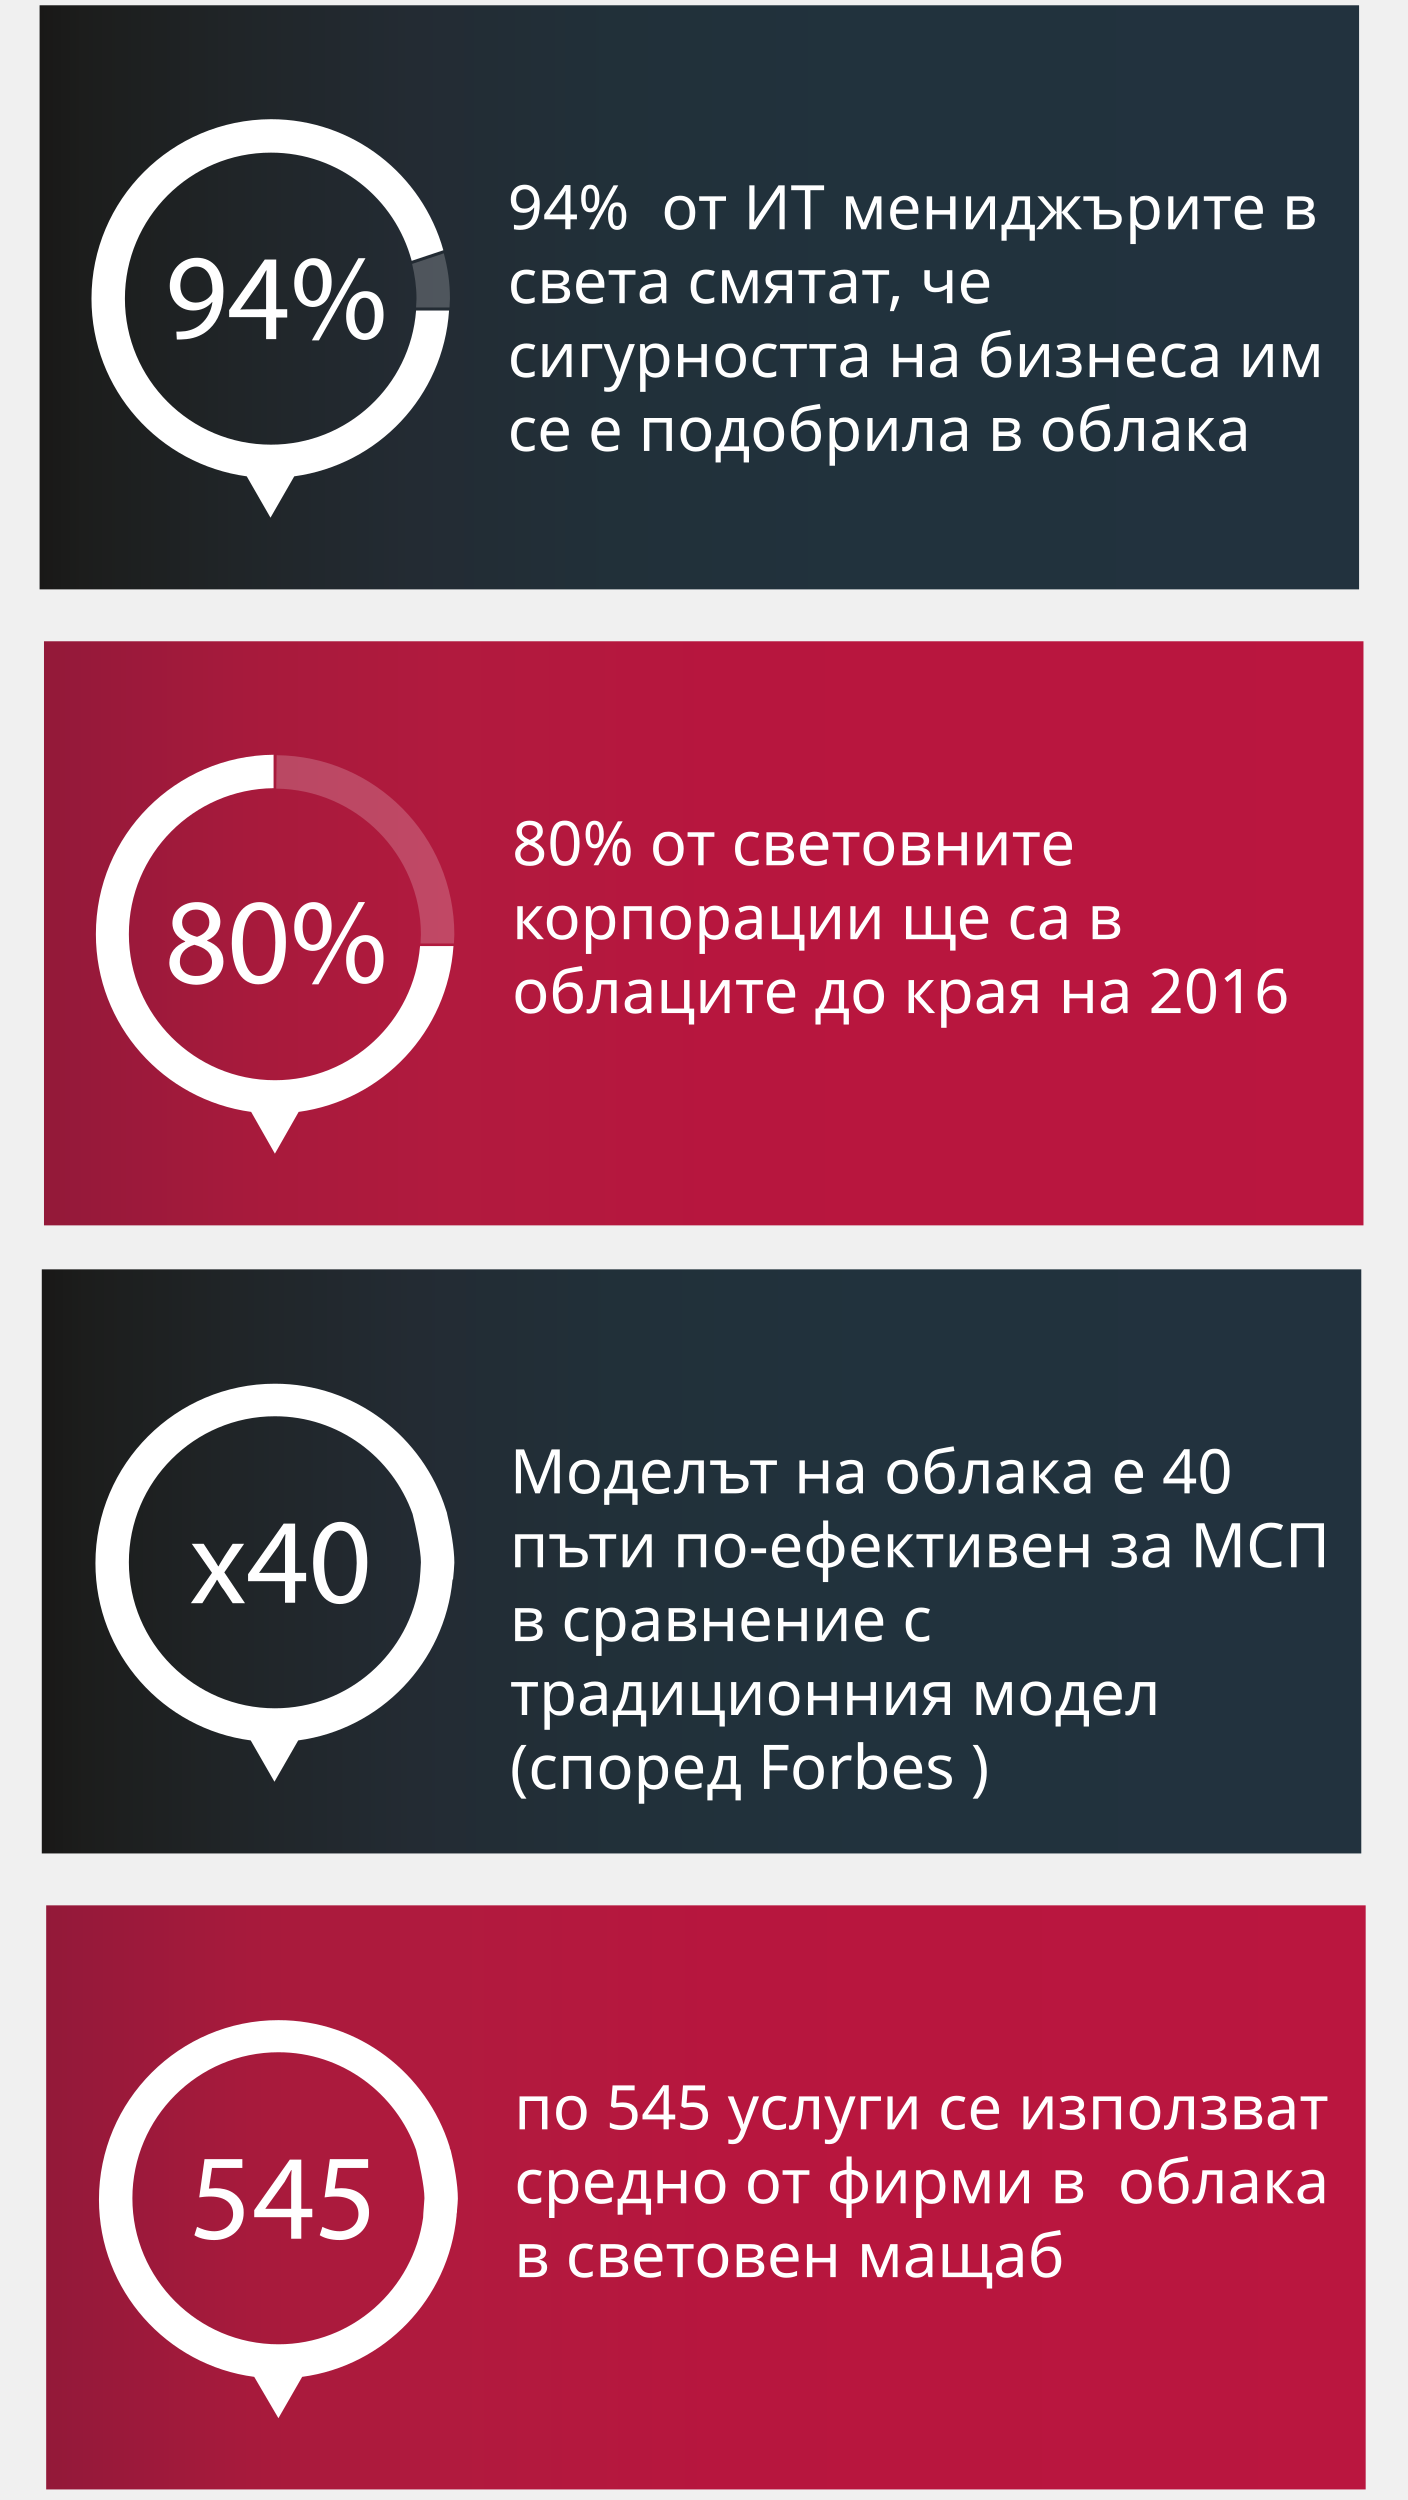
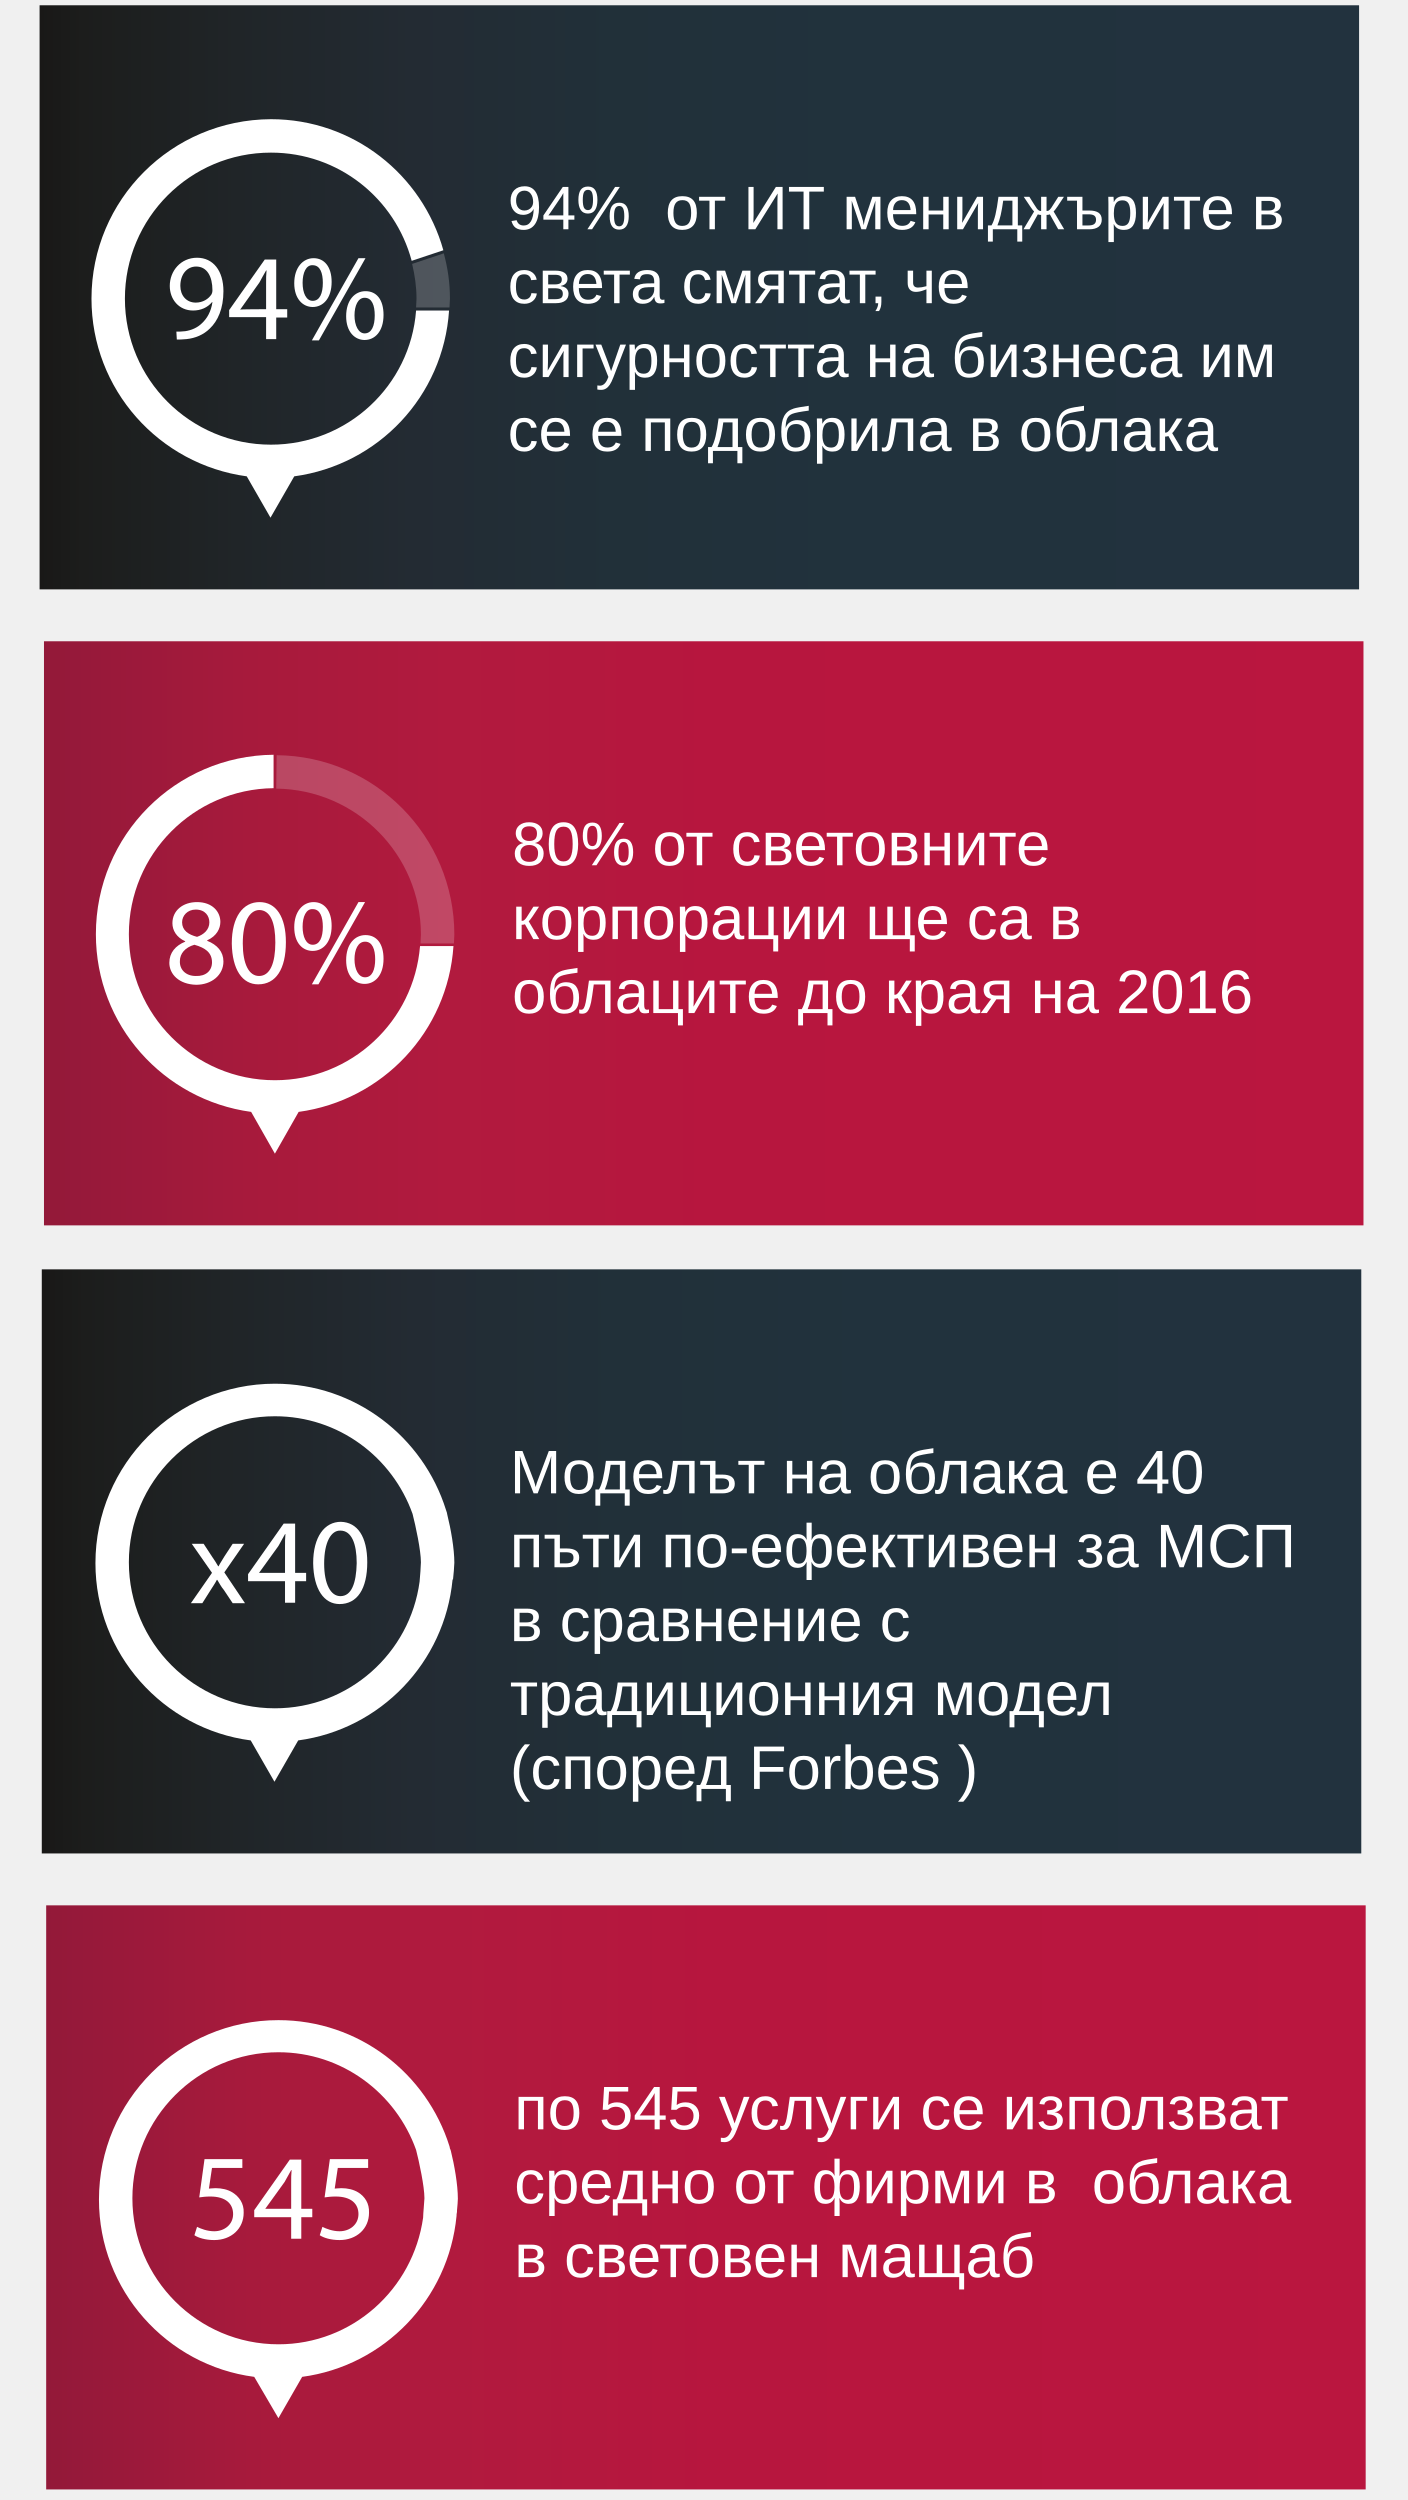
<svg xmlns="http://www.w3.org/2000/svg" version="1.1" id="Ebene_1" x="0px" y="0px" viewBox="0 0 320 568.4" style="enable-background:new 0 0 320 568.4;" xml:space="preserve">
  <style type="text/css">
	.st0{fill:url(#SVGID_1_);}
	.st1{fill:none;}
	.st2{fill:#FFFFFF;}
- 	.st3{font-family:'HelenPro-Regular';}
+ 	.st3{font-family:'HelenProRegular', 'Arial', sans-serif;}
	.st4{font-size:14px;}
	.st5{opacity:0.2;fill:#FFFFFF;}
	.st6{fill:url(#SVGID_2_);}
	.st7{fill:url(#SVGID_3_);}
	.st8{fill:url(#SVGID_4_);}
</style>
  <linearGradient id="SVGID_1_" gradientUnits="userSpaceOnUse" x1="8.982" y1="67.6" x2="308.982" y2="67.6">
    <stop offset="0" style="stop-color:#191817" />
    <stop offset="3.293890e-02" style="stop-color:#1C1D1C" />
    <stop offset="0.15" style="stop-color:#202528" />
    <stop offset="0.283" style="stop-color:#232B33" />
    <stop offset="0.437" style="stop-color:#213039" />
    <stop offset="0.631" style="stop-color:#21323D" />
    <stop offset="1" style="stop-color:#22323E" />
  </linearGradient>
  <rect x="9" y="1.2" class="st0" width="300" height="132.8" />
  <rect x="115.4" y="40.1" class="st1" width="185.7" height="91.9" />
  <text transform="matrix(1 0 0 1 115.4313 52.1311)">
    <tspan x="0" y="0" class="st2 st3 st4">94%  от ИТ мениджърите в </tspan>
    <tspan x="0" y="16.8" class="st2 st3 st4">света смятат, че </tspan>
    <tspan x="0" y="33.6" class="st2 st3 st4">сигурността на бизнеса им </tspan>
    <tspan x="0" y="50.4" class="st2 st3 st4">се е подобрила в облака</tspan>
  </text>
  <g>
    <path class="st2" d="M94.6,70.6c-1.3,17.1-15.6,30.5-33,30.5c-18.3,0-33.2-14.8-33.2-33.2c0-18.3,14.8-33.2,33.2-33.2   c15.4,0,28.2,10.4,32,24.6l7.2-2.4C96,39.7,80.3,27.1,61.6,27.1C39,27.2,20.8,45.4,20.8,67.9c0,20.7,15.4,37.7,35.3,40.4l5.4,9.4   l5.4-9.4c19.1-2.6,33.9-18.2,35.2-37.7C102.1,70.6,94.6,70.6,94.6,70.6z" />
    <path class="st5" d="M102.2,69.9c0-0.7,0.1-1.3,0.1-2c0-3.6-0.5-7-1.4-10.3L93.7,60c0.6,2.5,1,5.2,1,7.9c0,0.7-0.1,1.3-0.1,2   C94.6,69.9,102.2,69.9,102.2,69.9z" />
  </g>
  <g>
    <path class="st2" d="M40.1,75.4c0.5,0,1.2,0,2-0.1c1.4-0.2,2.8-0.8,3.8-1.8c1.2-1.1,2.1-2.7,2.4-4.8h-0.1c-1,1.2-2.5,1.9-4.3,1.9   c-3.2,0-5.3-2.5-5.3-5.6c0-3.4,2.5-6.4,6.2-6.4c3.7,0,6,3,6,7.6c0,4-1.3,6.8-3.1,8.5c-1.4,1.4-3.3,2.2-5.3,2.4   c-0.9,0.1-1.7,0.1-2.2,0.1L40.1,75.4L40.1,75.4z M41,65c0,2.2,1.4,3.8,3.5,3.8c1.6,0,2.9-0.8,3.6-1.9c0.1-0.2,0.2-0.5,0.2-0.9   c0-3.1-1.2-5.4-3.7-5.4C42.5,60.6,41,62.4,41,65z" />
    <path class="st2" d="M60.5,77.1v-5h-8.4v-1.6L60.2,59h2.6v11.3h2.5v1.9h-2.5v4.9H60.5L60.5,77.1z M60.5,70.3v-6   c0-0.9,0-1.9,0.1-2.8h-0.1c-0.6,1-1,1.8-1.5,2.7l-4.4,6.2v0C54.6,70.3,60.5,70.3,60.5,70.3z" />
    <path class="st2" d="M75.4,64.1c0,3.8-2,5.7-4.3,5.7c-2.2,0-4.2-1.8-4.2-5.4c0-3.6,2-5.7,4.4-5.7C73.7,58.7,75.4,60.6,75.4,64.1z    M68.8,64.3c0,2.3,0.8,4.1,2.3,4.1c1.6,0,2.3-1.7,2.3-4.1c0-2.2-0.6-4-2.3-4C69.6,60.2,68.8,62,68.8,64.3z M70.9,77.4l10.6-18.7   h1.6L72.5,77.4H70.9z M87.2,71.6c0,3.8-2,5.7-4.3,5.7c-2.2,0-4.2-1.8-4.2-5.4c0-3.7,2-5.7,4.4-5.7C85.6,66.2,87.2,68.1,87.2,71.6z    M80.6,71.7c0,2.3,0.9,4.1,2.3,4.1c1.6,0,2.3-1.7,2.3-4.1c0-2.2-0.6-4-2.3-4C81.4,67.7,80.6,69.5,80.6,71.7z" />
  </g>
  <linearGradient id="SVGID_2_" gradientUnits="userSpaceOnUse" x1="9.982" y1="212.2" x2="309.982" y2="212.2">
    <stop offset="0" style="stop-color:#931939" />
    <stop offset="3.175431e-02" style="stop-color:#97193A" />
    <stop offset="0.155" style="stop-color:#A71A3C" />
    <stop offset="0.306" style="stop-color:#B11A3E" />
    <stop offset="0.51" style="stop-color:#B7163E" />
    <stop offset="1" style="stop-color:#BA163F" />
  </linearGradient>
  <rect x="10" y="145.8" class="st6" width="300" height="132.8" />
  <rect x="116.4" y="184.7" class="st1" width="185.7" height="91.9" />
  <text transform="matrix(1 0 0 1 116.4313 196.7311)">
    <tspan x="0" y="0" class="st2 st3 st4">80% от световните </tspan>
    <tspan x="0" y="16.8" class="st2 st3 st4">корпорации ще са в </tspan>
    <tspan x="0" y="33.6" class="st2 st3 st4">облаците до края на 2016</tspan>
  </text>
  <g>
    <path class="st5" d="M62.8,179.3c18.2,0.2,32.9,15,32.9,33.2c0,0.7-0.1,1.3-0.1,2h7.6c0-0.6,0.1-1.3,0.1-2   c0-22.4-18.1-40.6-40.4-40.8L62.8,179.3L62.8,179.3z" />
    <path class="st2" d="M95.5,215.1c-1.4,17.1-15.6,30.5-33,30.5c-18.3,0-33.2-14.9-33.2-33.2c0-18.2,14.7-33,32.9-33.2v-7.6   c-22.3,0.2-40.4,18.3-40.4,40.8c0,20.7,15.4,37.7,35.3,40.4l5.4,9.5l5.4-9.5c19.1-2.6,33.9-18.3,35.2-37.7L95.5,215.1L95.5,215.1z" />
  </g>
  <g>
    <path class="st2" d="M38.5,218.9c0-2.3,1.4-3.9,3.6-4.8l0-0.1c-2-0.9-2.9-2.5-2.9-4.1c0-2.9,2.4-4.8,5.6-4.8c3.5,0,5.3,2.2,5.3,4.5   c0,1.5-0.8,3.2-3,4.2v0.1c2.3,0.9,3.7,2.5,3.7,4.7c0,3.1-2.7,5.3-6.2,5.3C40.7,223.8,38.5,221.5,38.5,218.9z M48.2,218.8   c0-2.2-1.5-3.3-4-4c-2.1,0.6-3.3,2-3.3,3.7c-0.1,1.9,1.3,3.4,3.6,3.4C46.8,222,48.2,220.7,48.2,218.8z M41.4,209.7   c0,1.8,1.4,2.8,3.4,3.3c1.5-0.5,2.8-1.6,2.8-3.3c0-1.4-0.9-2.9-3.1-2.9C42.6,206.8,41.4,208.2,41.4,209.7z" />
    <path class="st2" d="M65,214.2c0,6.2-2.3,9.6-6.3,9.6c-3.6,0-5.9-3.3-6-9.3c0-6.1,2.6-9.4,6.3-9.4C62.8,205.1,65,208.5,65,214.2z    M55.2,214.5c0,4.7,1.4,7.4,3.7,7.4c2.5,0,3.7-2.9,3.7-7.6c0-4.5-1.1-7.4-3.7-7.4C56.7,207,55.2,209.6,55.2,214.5z" />
    <path class="st2" d="M75.4,210.5c0,3.8-2,5.7-4.3,5.7c-2.3,0-4.2-1.8-4.2-5.4c0-3.6,2-5.7,4.4-5.7C73.7,205.1,75.4,207,75.4,210.5z    M68.8,210.7c0,2.3,0.8,4.1,2.3,4.1c1.6,0,2.3-1.7,2.3-4.1c0-2.2-0.6-4-2.3-4C69.6,206.6,68.8,208.4,68.8,210.7z M70.9,223.8   l10.6-18.7h1.5l-10.6,18.7H70.9z M87.2,218c0,3.8-2,5.7-4.3,5.7c-2.3,0-4.2-1.8-4.2-5.4c0-3.7,2-5.7,4.4-5.7   C85.6,212.6,87.2,214.5,87.2,218z M80.6,218.1c0,2.3,0.9,4.1,2.4,4.1c1.6,0,2.3-1.7,2.3-4.1c0-2.2-0.6-4-2.3-4   C81.4,214.1,80.6,215.9,80.6,218.1z" />
  </g>
  <linearGradient id="SVGID_3_" gradientUnits="userSpaceOnUse" x1="9.482" y1="355" x2="309.482" y2="355">
    <stop offset="0" style="stop-color:#191817" />
    <stop offset="3.293890e-02" style="stop-color:#1C1D1C" />
    <stop offset="0.15" style="stop-color:#202528" />
    <stop offset="0.283" style="stop-color:#232B33" />
    <stop offset="0.437" style="stop-color:#213039" />
    <stop offset="0.631" style="stop-color:#21323D" />
    <stop offset="1" style="stop-color:#22323E" />
  </linearGradient>
  <rect x="9.5" y="288.6" class="st7" width="300" height="132.8" />
  <rect x="115.9" y="327.5" class="st1" width="185.7" height="91.9" />
  <text transform="matrix(1 0 0 1 115.9313 339.5311)">
    <tspan x="0" y="0" class="st2 st3 st4">Моделът на облака е 40 </tspan>
    <tspan x="0" y="16.8" class="st2 st3 st4">пъти по-ефективен за МСП </tspan>
    <tspan x="0" y="33.6" class="st2 st3 st4">в сравнение с </tspan>
    <tspan x="0" y="50.4" class="st2 st3 st4">традиционния модел </tspan>
    <tspan x="0" y="67.2" class="st2 st3 st4">(според Forbes )</tspan>
  </text>
  <linearGradient id="SVGID_4_" gradientUnits="userSpaceOnUse" x1="10.482" y1="499.6" x2="310.482" y2="499.6">
    <stop offset="0" style="stop-color:#931939" />
    <stop offset="3.175431e-02" style="stop-color:#97193A" />
    <stop offset="0.155" style="stop-color:#A71A3C" />
    <stop offset="0.306" style="stop-color:#B11A3E" />
    <stop offset="0.51" style="stop-color:#B7163E" />
    <stop offset="1" style="stop-color:#BA163F" />
  </linearGradient>
  <rect x="10.5" y="433.2" class="st8" width="300" height="132.8" />
  <rect x="116.9" y="472.1" class="st1" width="185.7" height="91.9" />
  <text transform="matrix(1 0 0 1 116.9313 484.1311)">
    <tspan x="0" y="0" class="st2 st3 st4">по 545 услуги се използват </tspan>
    <tspan x="0" y="16.8" class="st2 st3 st4">средно от фирми в  облака </tspan>
    <tspan x="0" y="33.6" class="st2 st3 st4">в световен мащаб</tspan>
  </text>
  <g>
    <path class="st2" d="M103.3,355.3c0-3.2-0.8-7.7-1.6-10.9l0,0c0-0.2-0.1-0.3-0.1-0.5c-0.1-0.2-0.1-0.4-0.2-0.6l0,0   c-5.2-16.6-20.6-28.7-38.9-28.7c-22.5,0-40.8,18.3-40.8,40.8c0,20.6,15.4,37.7,35.3,40.3l5.4,9.4l5.4-9.4   c18.7-2.5,33.3-17.7,35.1-36.6l0.1,0C103.1,358.3,103.3,355.9,103.3,355.3z M62.5,388.4c-18.3,0-33.2-14.9-33.2-33.2   c0-18.3,14.9-33.2,33.2-33.2c14.5,0,26.7,9.3,31.3,22.2c0.7,2.7,1.9,8.3,1.9,11c0,0.6-0.2,3.5-0.3,4.4   C93.2,375.9,79.3,388.4,62.5,388.4z" />
    <path class="st2" d="M55.5,351h-2.6l-1.9,2.9c-0.4,0.7-0.9,1.4-1.3,2.2h-0.1c-0.4-0.7-0.9-1.5-1.4-2.2l-1.9-2.9h-2.7l4.6,6.6   l-4.8,6.9H46l1.9-3c0.5-0.8,1-1.5,1.4-2.3h0.1c0.5,0.8,0.9,1.6,1.5,2.3l2,3h2.8l-4.7-7L55.5,351z" />
    <path class="st2" d="M67.1,346.4h-2.6l-8.1,11.5v1.6h8.4v4.9v0h2.3v-4.9h2.5v-1.9h-2.5V346.4z M64.8,351.6v6h-5.9v0l4.4-6.1   c0.5-0.9,0.9-1.6,1.5-2.7h0.1C64.8,349.7,64.8,350.6,64.8,351.6z" />
    <path class="st2" d="M77.5,346c-3.7,0-6.3,3.4-6.3,9.4c0.1,6,2.5,9.3,6,9.3c4,0,6.3-3.4,6.3-9.5C83.5,349.4,81.3,346.1,77.5,346z    M77.4,362.9c-2.2,0-3.7-2.7-3.7-7.4c0-4.9,1.6-7.6,3.7-7.5c2.5,0,3.7,2.9,3.7,7.4C81,360,79.9,362.9,77.4,362.9z" />
  </g>
  <g>
    <path class="st2" d="M103.9,502.6c0.1-1,0.2-2.2,0.2-2.7c0-3.2-0.8-7.7-1.6-10.9l0,0c-0.1-0.2-0.1-0.4-0.2-0.5   c0-0.2-0.1-0.4-0.1-0.5l0,0c-5.2-16.6-20.6-28.7-38.9-28.7c-22.5,0-40.8,18.3-40.8,40.8c0,20.6,15.4,37.7,35.3,40.3l5.5,9.4   l5.4-9.4c18.7-2.5,33.3-17.7,35.1-36.6l0,0c0-0.2,0-0.5,0.1-0.9C103.9,502.7,103.9,502.6,103.9,502.6L103.9,502.6z M63.3,533   c-18.3,0-33.2-14.9-33.2-33.2c0-18.3,14.9-33.2,33.2-33.2c14.5,0,26.7,9.3,31.3,22.2c0.7,2.7,1.9,8.3,1.9,11c0,0.6-0.3,3.5-0.3,4.4   C93.9,520.5,80.1,533,63.3,533z" />
    <path class="st2" d="M52.9,498.5c-1.1-0.7-2.5-1-3.9-1c-0.7,0-1.1,0.1-1.5,0.1l0.7-4.7h6.9v-2h-8.6l-1.2,8.7   c0.7-0.1,1.5-0.2,2.5-0.2c3.6,0,5.2,1.7,5.2,4c0,2.4-2,3.9-4.3,3.9c-1.6,0-3.1-0.6-3.9-1l-0.6,1.9c0.9,0.6,2.5,1.1,4.5,1.1   c3.9,0,6.7-2.6,6.7-6.2C55.5,500.9,54.3,499.4,52.9,498.5z" />
    <path class="st2" d="M68.5,491h-2.6l-8.1,11.5v1.6h8.4v4.9h2.3v-4.9H71v-1.9h-2.5V491z M66.2,496.2v6h-5.9v0l4.4-6.1   c0.5-0.9,0.9-1.6,1.5-2.7h0.1C66.2,494.3,66.2,495.3,66.2,496.2z" />
    <path class="st2" d="M81.5,498.5c-1.1-0.7-2.5-1-3.9-1c-0.7,0-1.1,0.1-1.5,0.1l0.7-4.7h6.9v-2H75l-1.2,8.7c0.7-0.1,1.5-0.2,2.5-0.2   c3.6,0,5.2,1.7,5.2,4c0,2.4-2,3.9-4.3,3.9c-1.6,0-3.1-0.6-3.9-1l-0.6,1.9c0.9,0.6,2.5,1.1,4.5,1.1c3.9,0,6.7-2.6,6.7-6.2   C84,500.9,82.9,499.4,81.5,498.5z" />
  </g>
</svg>
